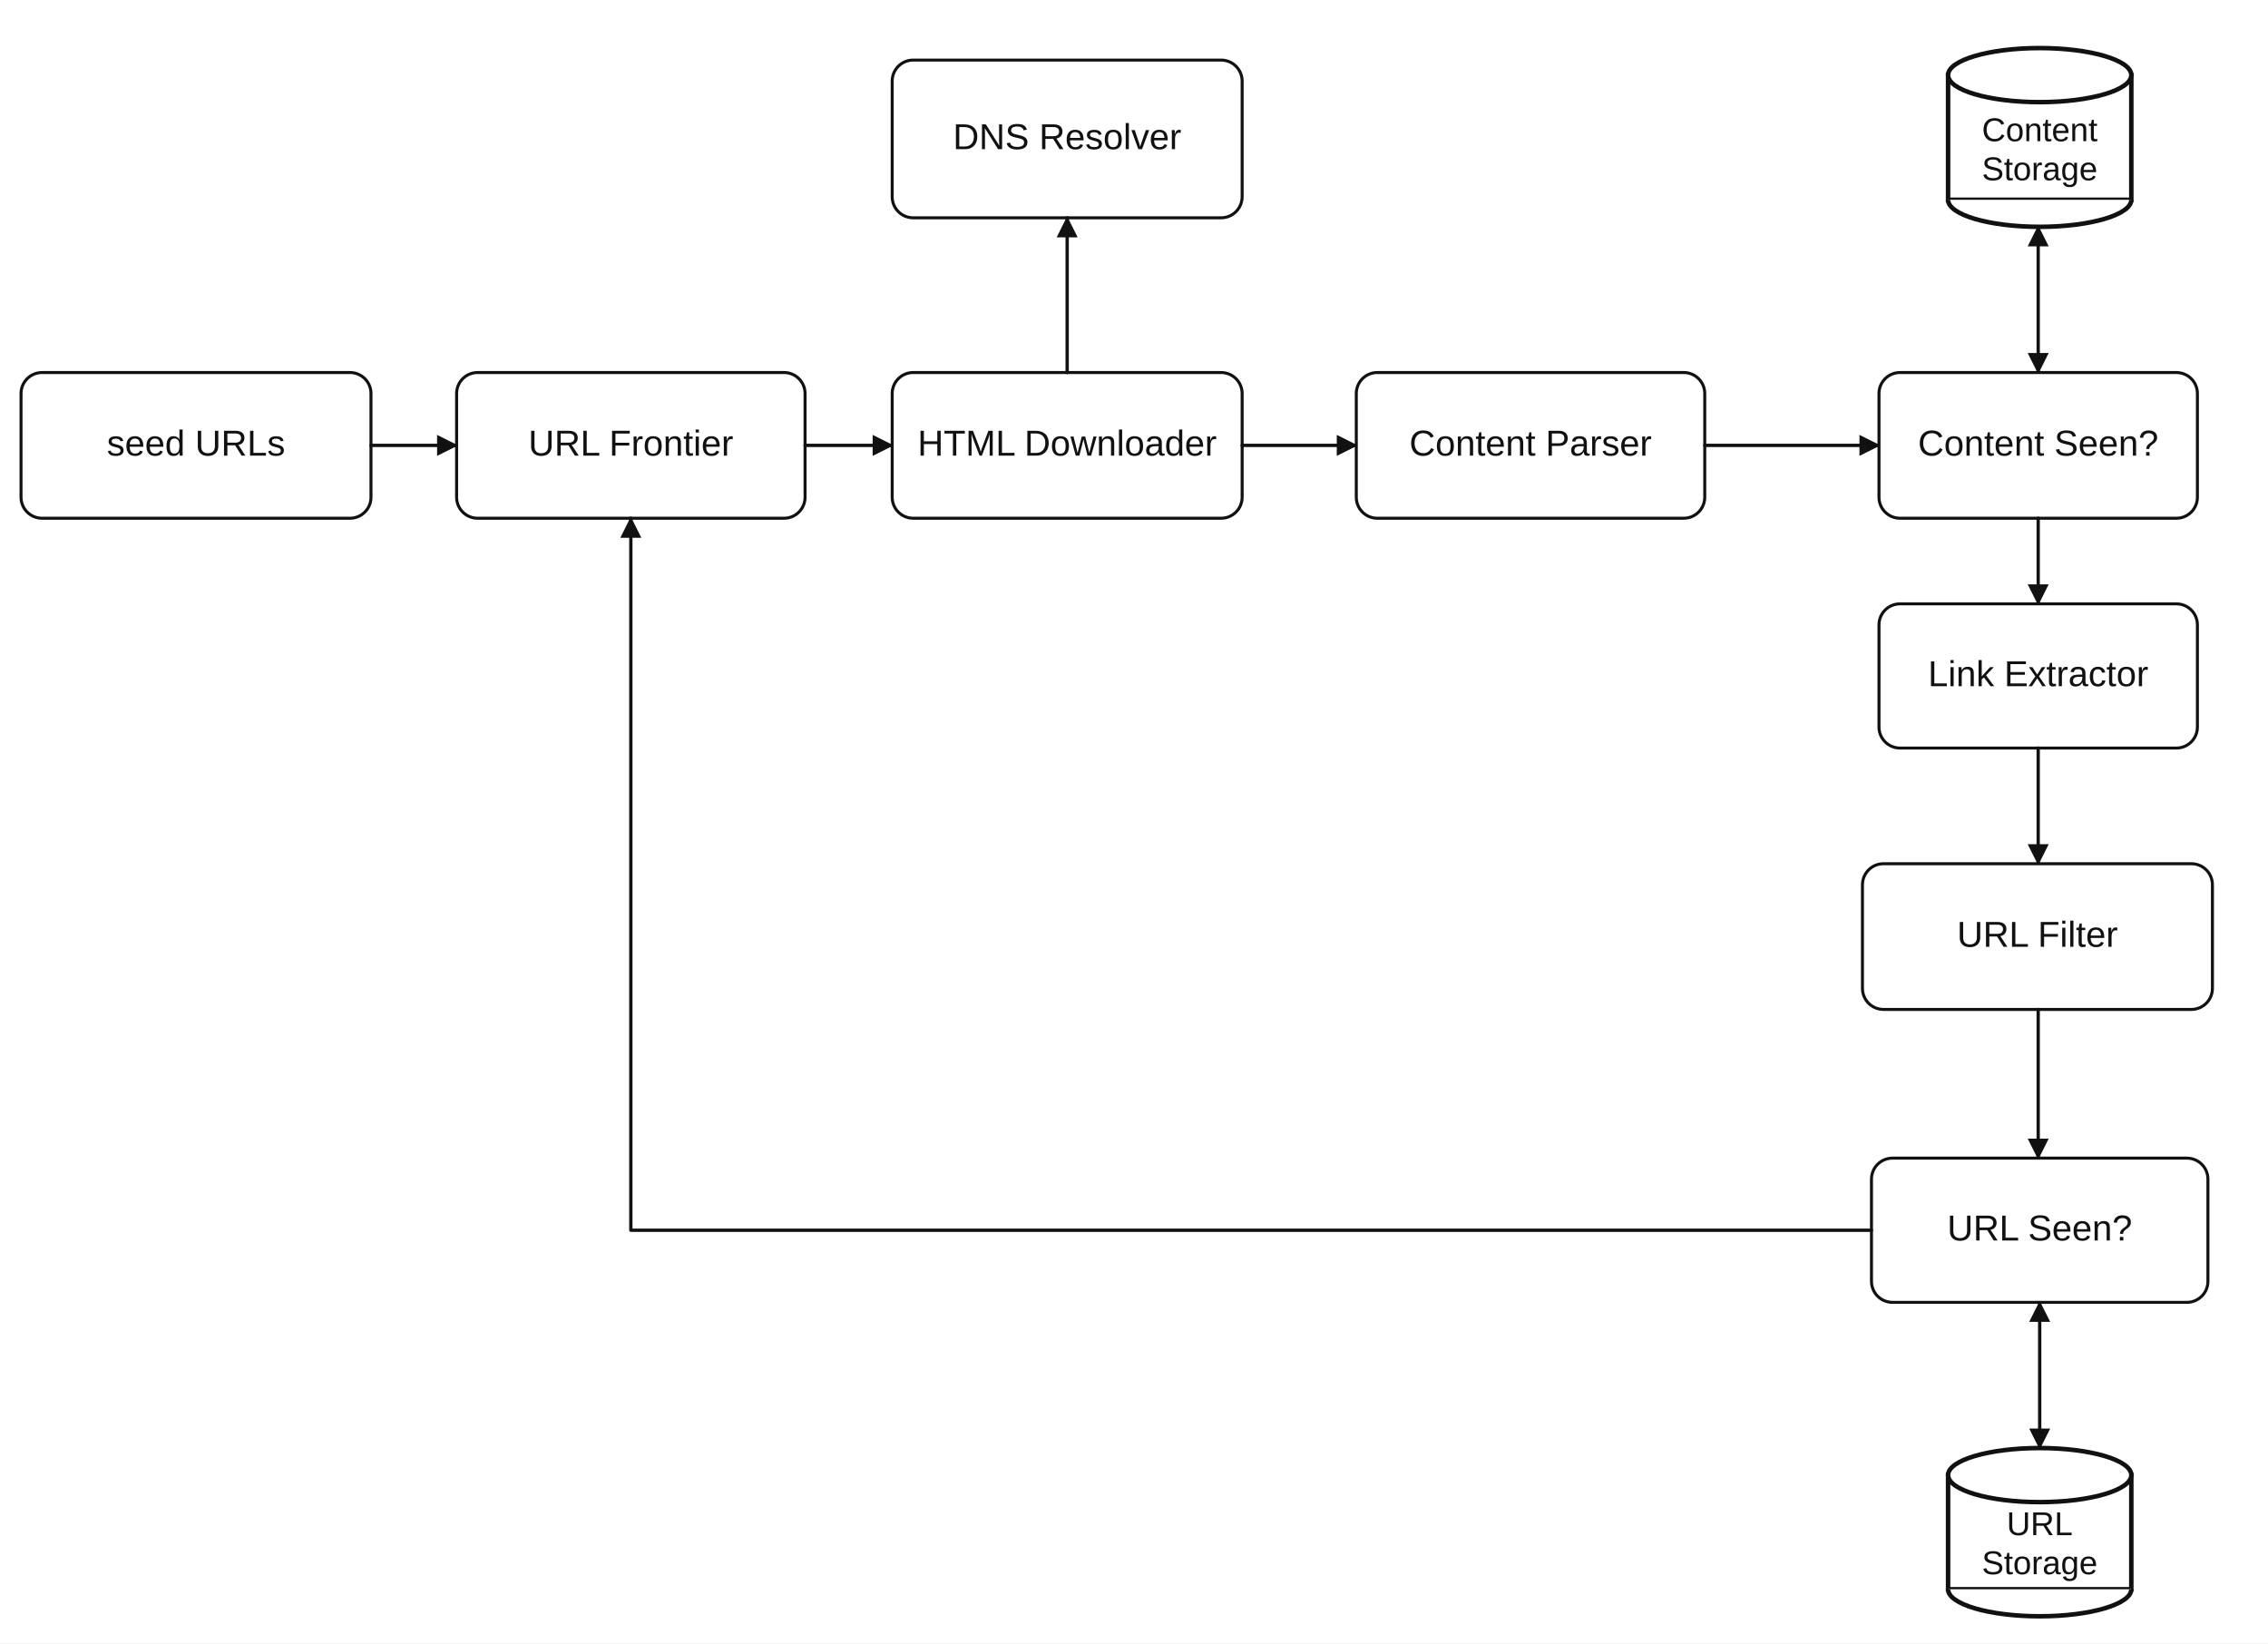
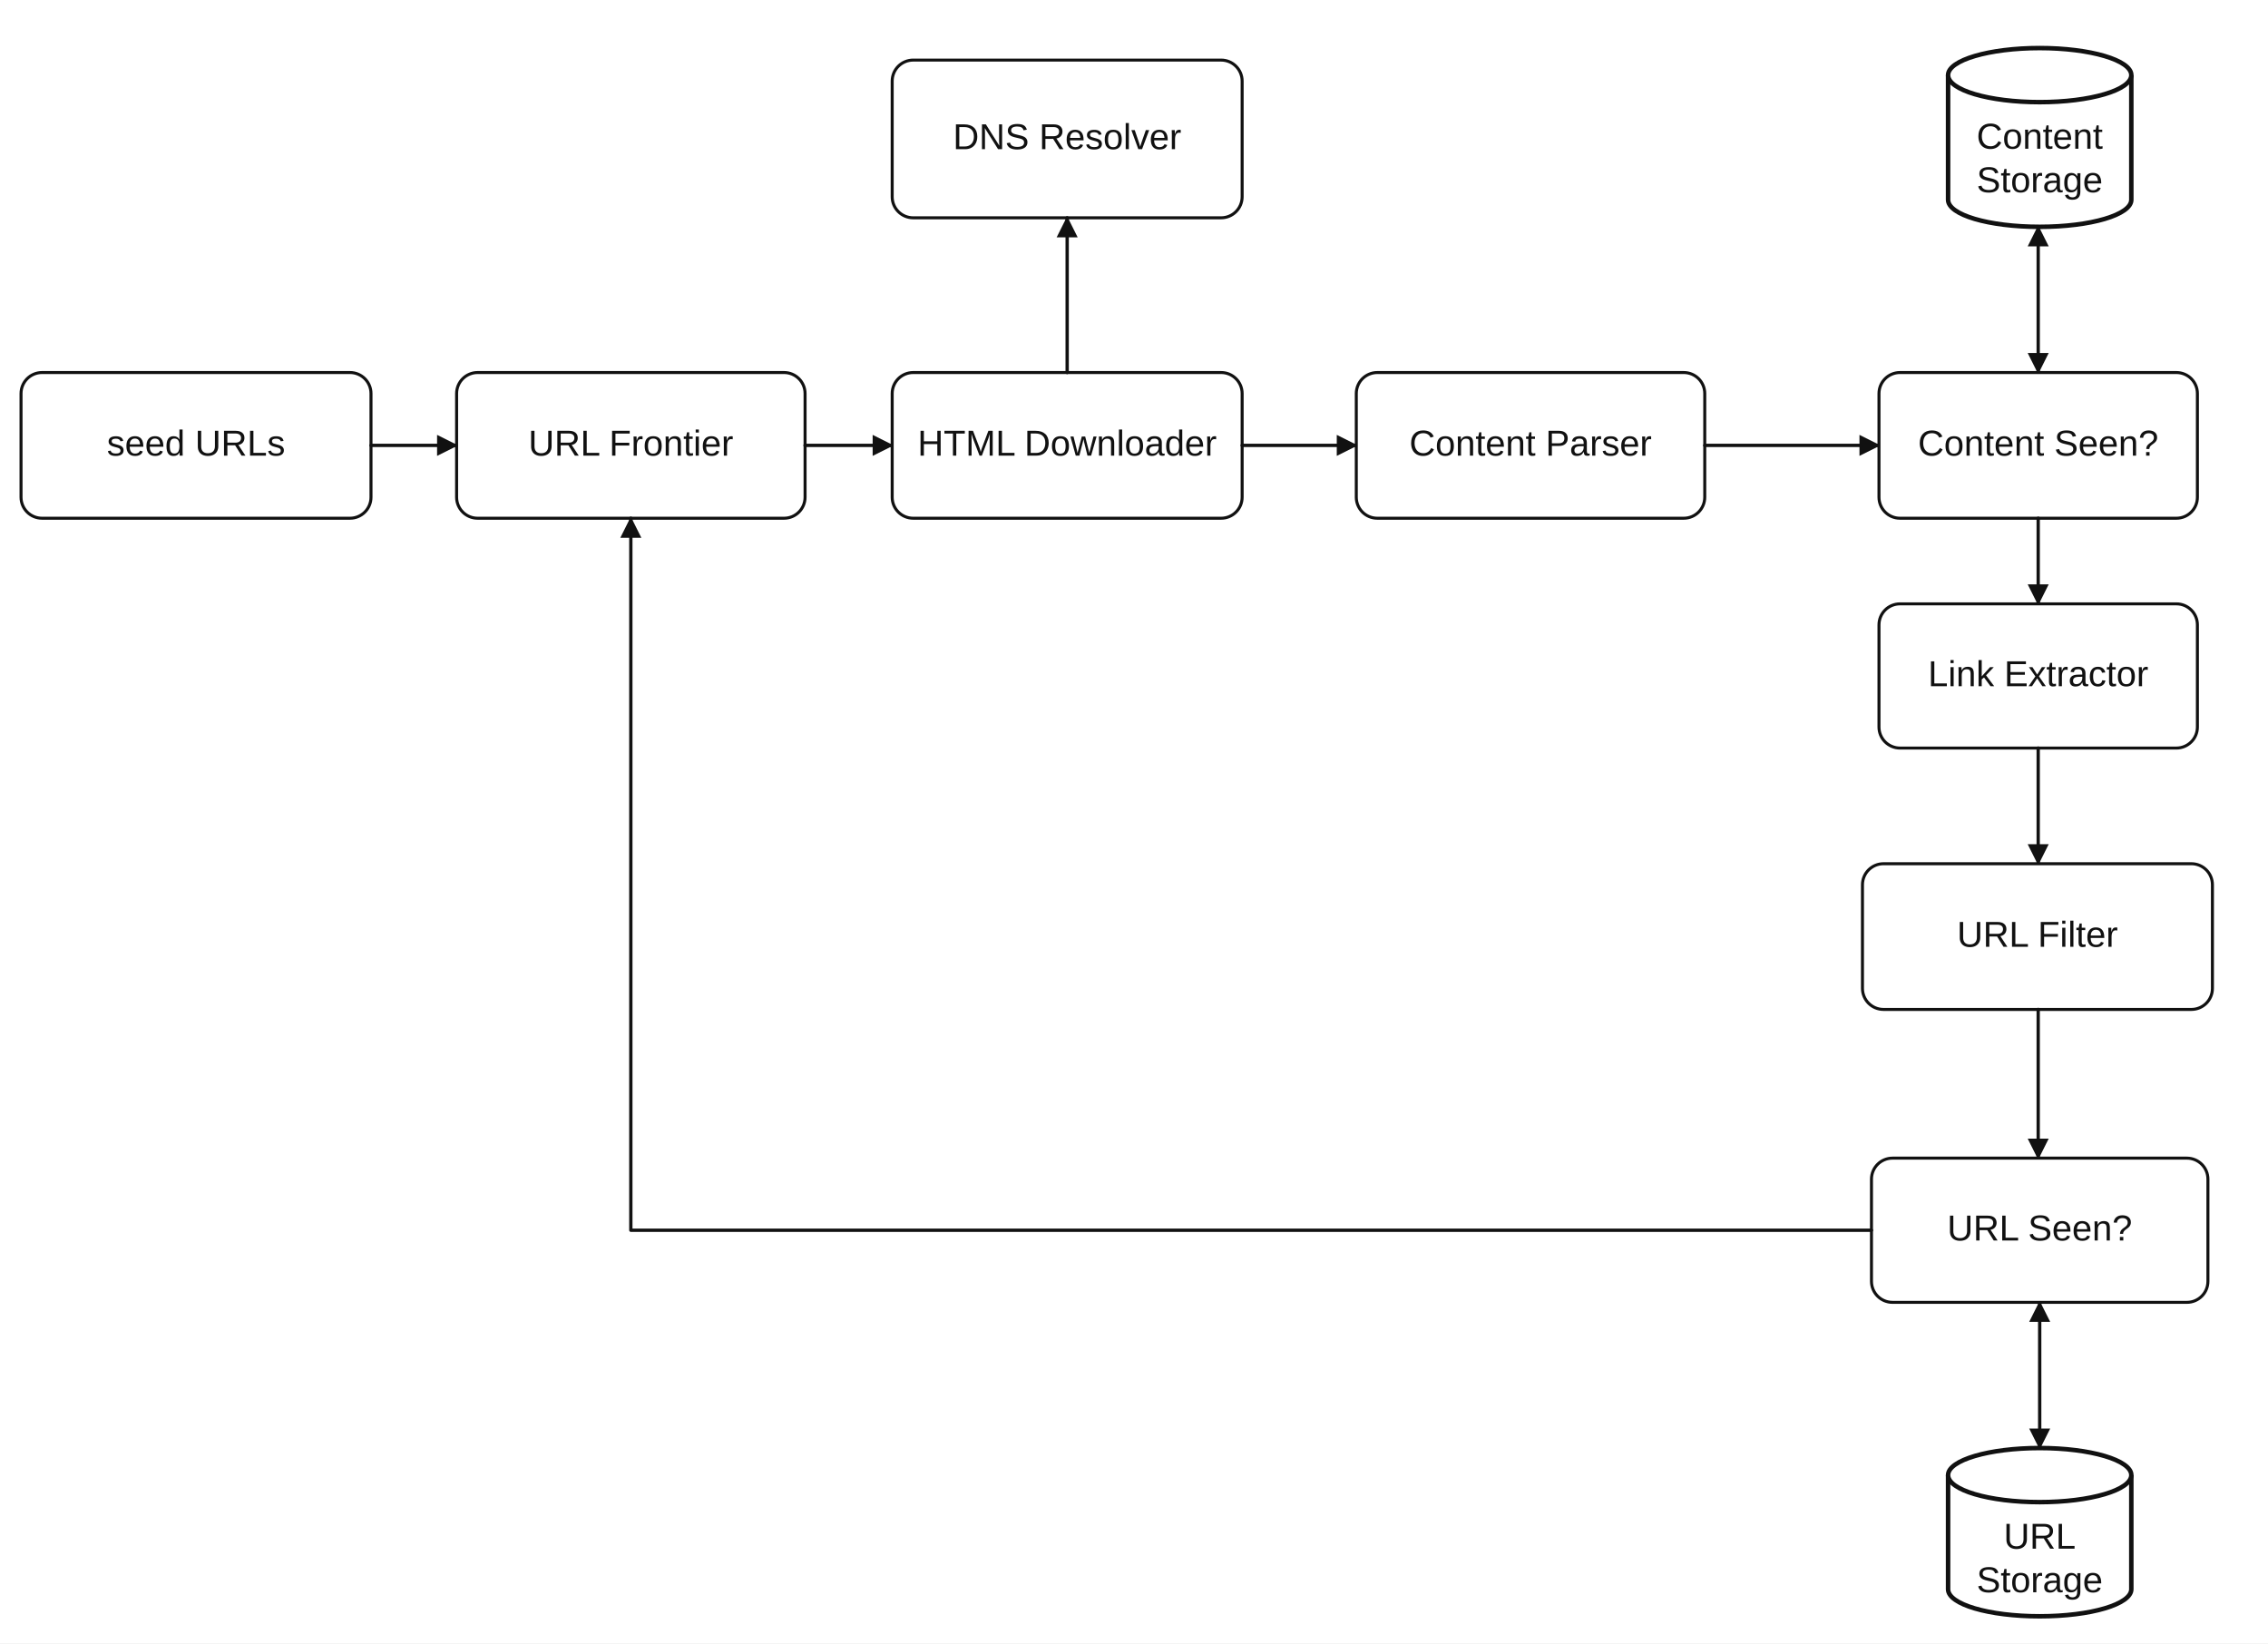
<svg xmlns="http://www.w3.org/2000/svg" width="1510" height="1094" viewBox="0 0 1510 1094" role="img" aria-labelledby="title desc">
  <defs>
    <marker id="arrow-black" markerWidth="14" markerHeight="14" viewBox="0 0 14 14" refX="13" refY="7" orient="auto-start-reverse" markerUnits="userSpaceOnUse">
      <path d="M0 0 L14 7 L0 14 Z" fill="#111" />
    </marker>
    <style>
      .node { fill: #fff; stroke: #111; stroke-width: 2; }
-       .storage { fill: #fff; stroke: #111; stroke-width: 3; }
+       .storage { fill: #fff; stroke: #111; stroke-width: 3; stroke-linejoin: round; }
      .flow { fill: none; stroke: #111; stroke-width: 2.2; stroke-linecap: round; stroke-linejoin: round; marker-end: url(#arrow-black); }
      .two-way { fill: none; stroke: #111; stroke-width: 2.2; marker-start: url(#arrow-black); marker-end: url(#arrow-black); }
      .label { font-family: Arial, Helvetica, sans-serif; font-size: 24px; fill: #111; text-anchor: middle; dominant-baseline: middle; }
-       .storage-label { font-family: Arial, Helvetica, sans-serif; font-size: 22px; fill: #111; text-anchor: middle; }
+       .storage-label { font-family: Arial, Helvetica, sans-serif; font-size: 24px; fill: #111; text-anchor: middle; }
    </style>
  </defs>
  <rect width="1510" height="1094" fill="#fff" />
  <g id="primary-flow">
    <rect class="node" x="14" y="248" width="233" height="97" rx="14" />
    <text class="label" x="130.5" y="296.5">seed URLs</text>
    <path class="flow" d="M247 296.5 H304" />
    <rect class="node" x="304" y="248" width="232" height="97" rx="14" />
    <text class="label" x="420" y="296.5">URL Frontier</text>
    <path class="flow" d="M536 296.5 H594" />
    <rect class="node" x="594" y="248" width="233" height="97" rx="14" />
    <text class="label" x="710.5" y="296.5">HTML Downloader</text>
    <path class="flow" d="M827 296.5 H903" />
    <rect class="node" x="903" y="248" width="232" height="97" rx="14" />
    <text class="label" x="1019" y="296.5">Content Parser</text>
    <path class="flow" d="M1135 296.5 H1251" />
    <rect class="node" x="1251" y="248" width="212" height="97" rx="14" />
    <text class="label" x="1357" y="296.5">Content Seen?</text>
  </g>
  <g id="dns-resolver">
    <rect class="node" x="594" y="40" width="233" height="105" rx="14" />
    <text class="label" x="710.5" y="92.5">DNS Resolver</text>
    <path class="flow" d="M710.5 248 V145" />
  </g>
  <g id="content-storage">
-     <rect class="storage" x="1297" y="50" width="122" height="83" />
+     <path class="storage" d="M1297 50 V133 C1297 143 1324 151 1358 151 C1392 151 1419 143 1419 133 V50" />
    <ellipse class="storage" cx="1358" cy="50" rx="61" ry="18" />
-     <path class="storage" d="M1297 133 A61 18 0 0 0 1419 133" />
-     <text class="storage-label" x="1358" y="94">Content</text>
-     <text class="storage-label" x="1358" y="120">Storage</text>
+     <text class="storage-label" x="1358" y="99">Content</text>
+     <text class="storage-label" x="1358" y="128">Storage</text>
    <path class="two-way" d="M1357 151 V248" />
  </g>
  <g id="link-processing">
    <path class="flow" d="M1357 345 V402" />
    <rect class="node" x="1251" y="402" width="212" height="96" rx="14" />
    <text class="label" x="1357" y="450">Link Extractor</text>
    <path class="flow" d="M1357 498 V575" />
    <rect class="node" x="1240" y="575" width="233" height="97" rx="14" />
    <text class="label" x="1356.5" y="623.5">URL Filter</text>
    <path class="flow" d="M1357 672 V771" />
    <rect class="node" x="1246" y="771" width="224" height="96" rx="14" />
    <text class="label" x="1358" y="819">URL Seen?</text>
  </g>
  <g id="url-storage">
    <path class="two-way" d="M1358 867 V964" />
-     <rect class="storage" x="1297" y="982" width="122" height="76" />
+     <path class="storage" d="M1297 982 V1058 C1297 1068 1324 1076 1358 1076 C1392 1076 1419 1068 1419 1058 V982" />
    <ellipse class="storage" cx="1358" cy="982" rx="61" ry="18" />
-     <path class="storage" d="M1297 1058 A61 18 0 0 0 1419 1058" />
-     <text class="storage-label" x="1358" y="1022">URL</text>
-     <text class="storage-label" x="1358" y="1048">Storage</text>
+     <text class="storage-label" x="1358" y="1031">URL</text>
+     <text class="storage-label" x="1358" y="1060">Storage</text>
  </g>
  <path id="frontier-feedback" class="flow" d="M1246 819 H420 V345" />
</svg>
